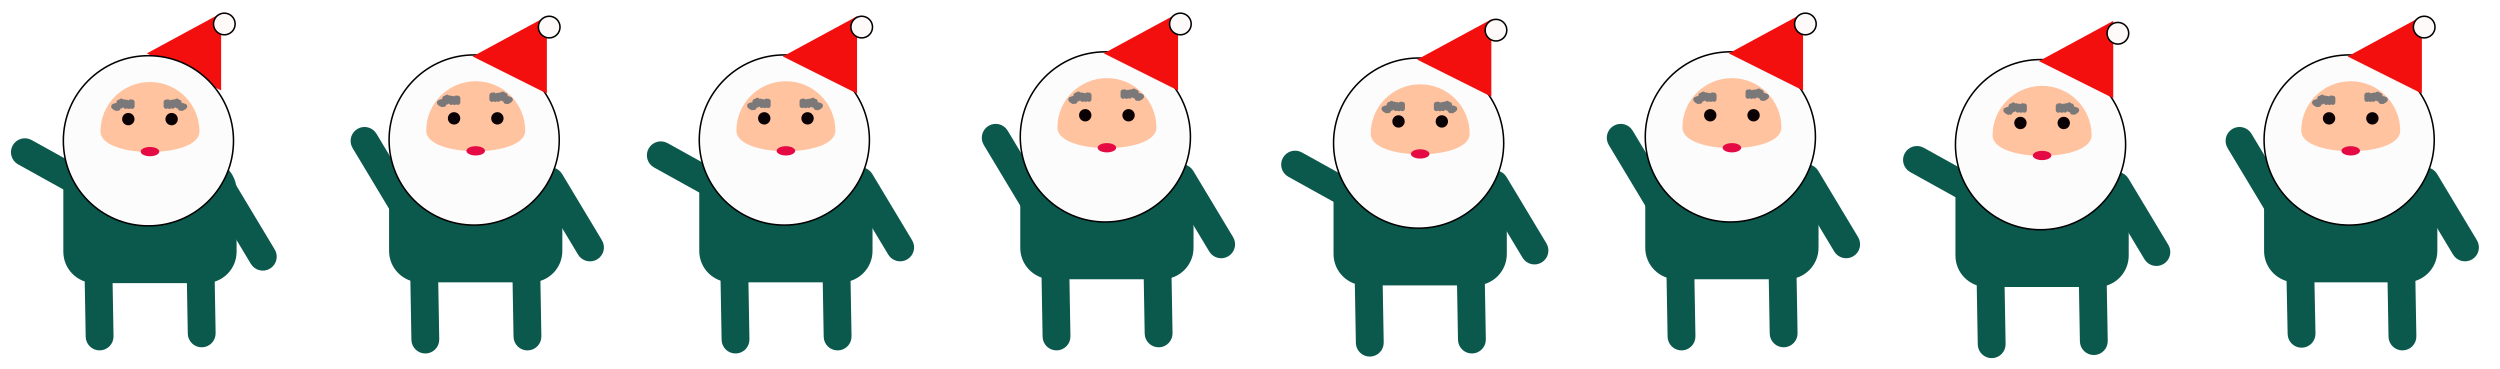
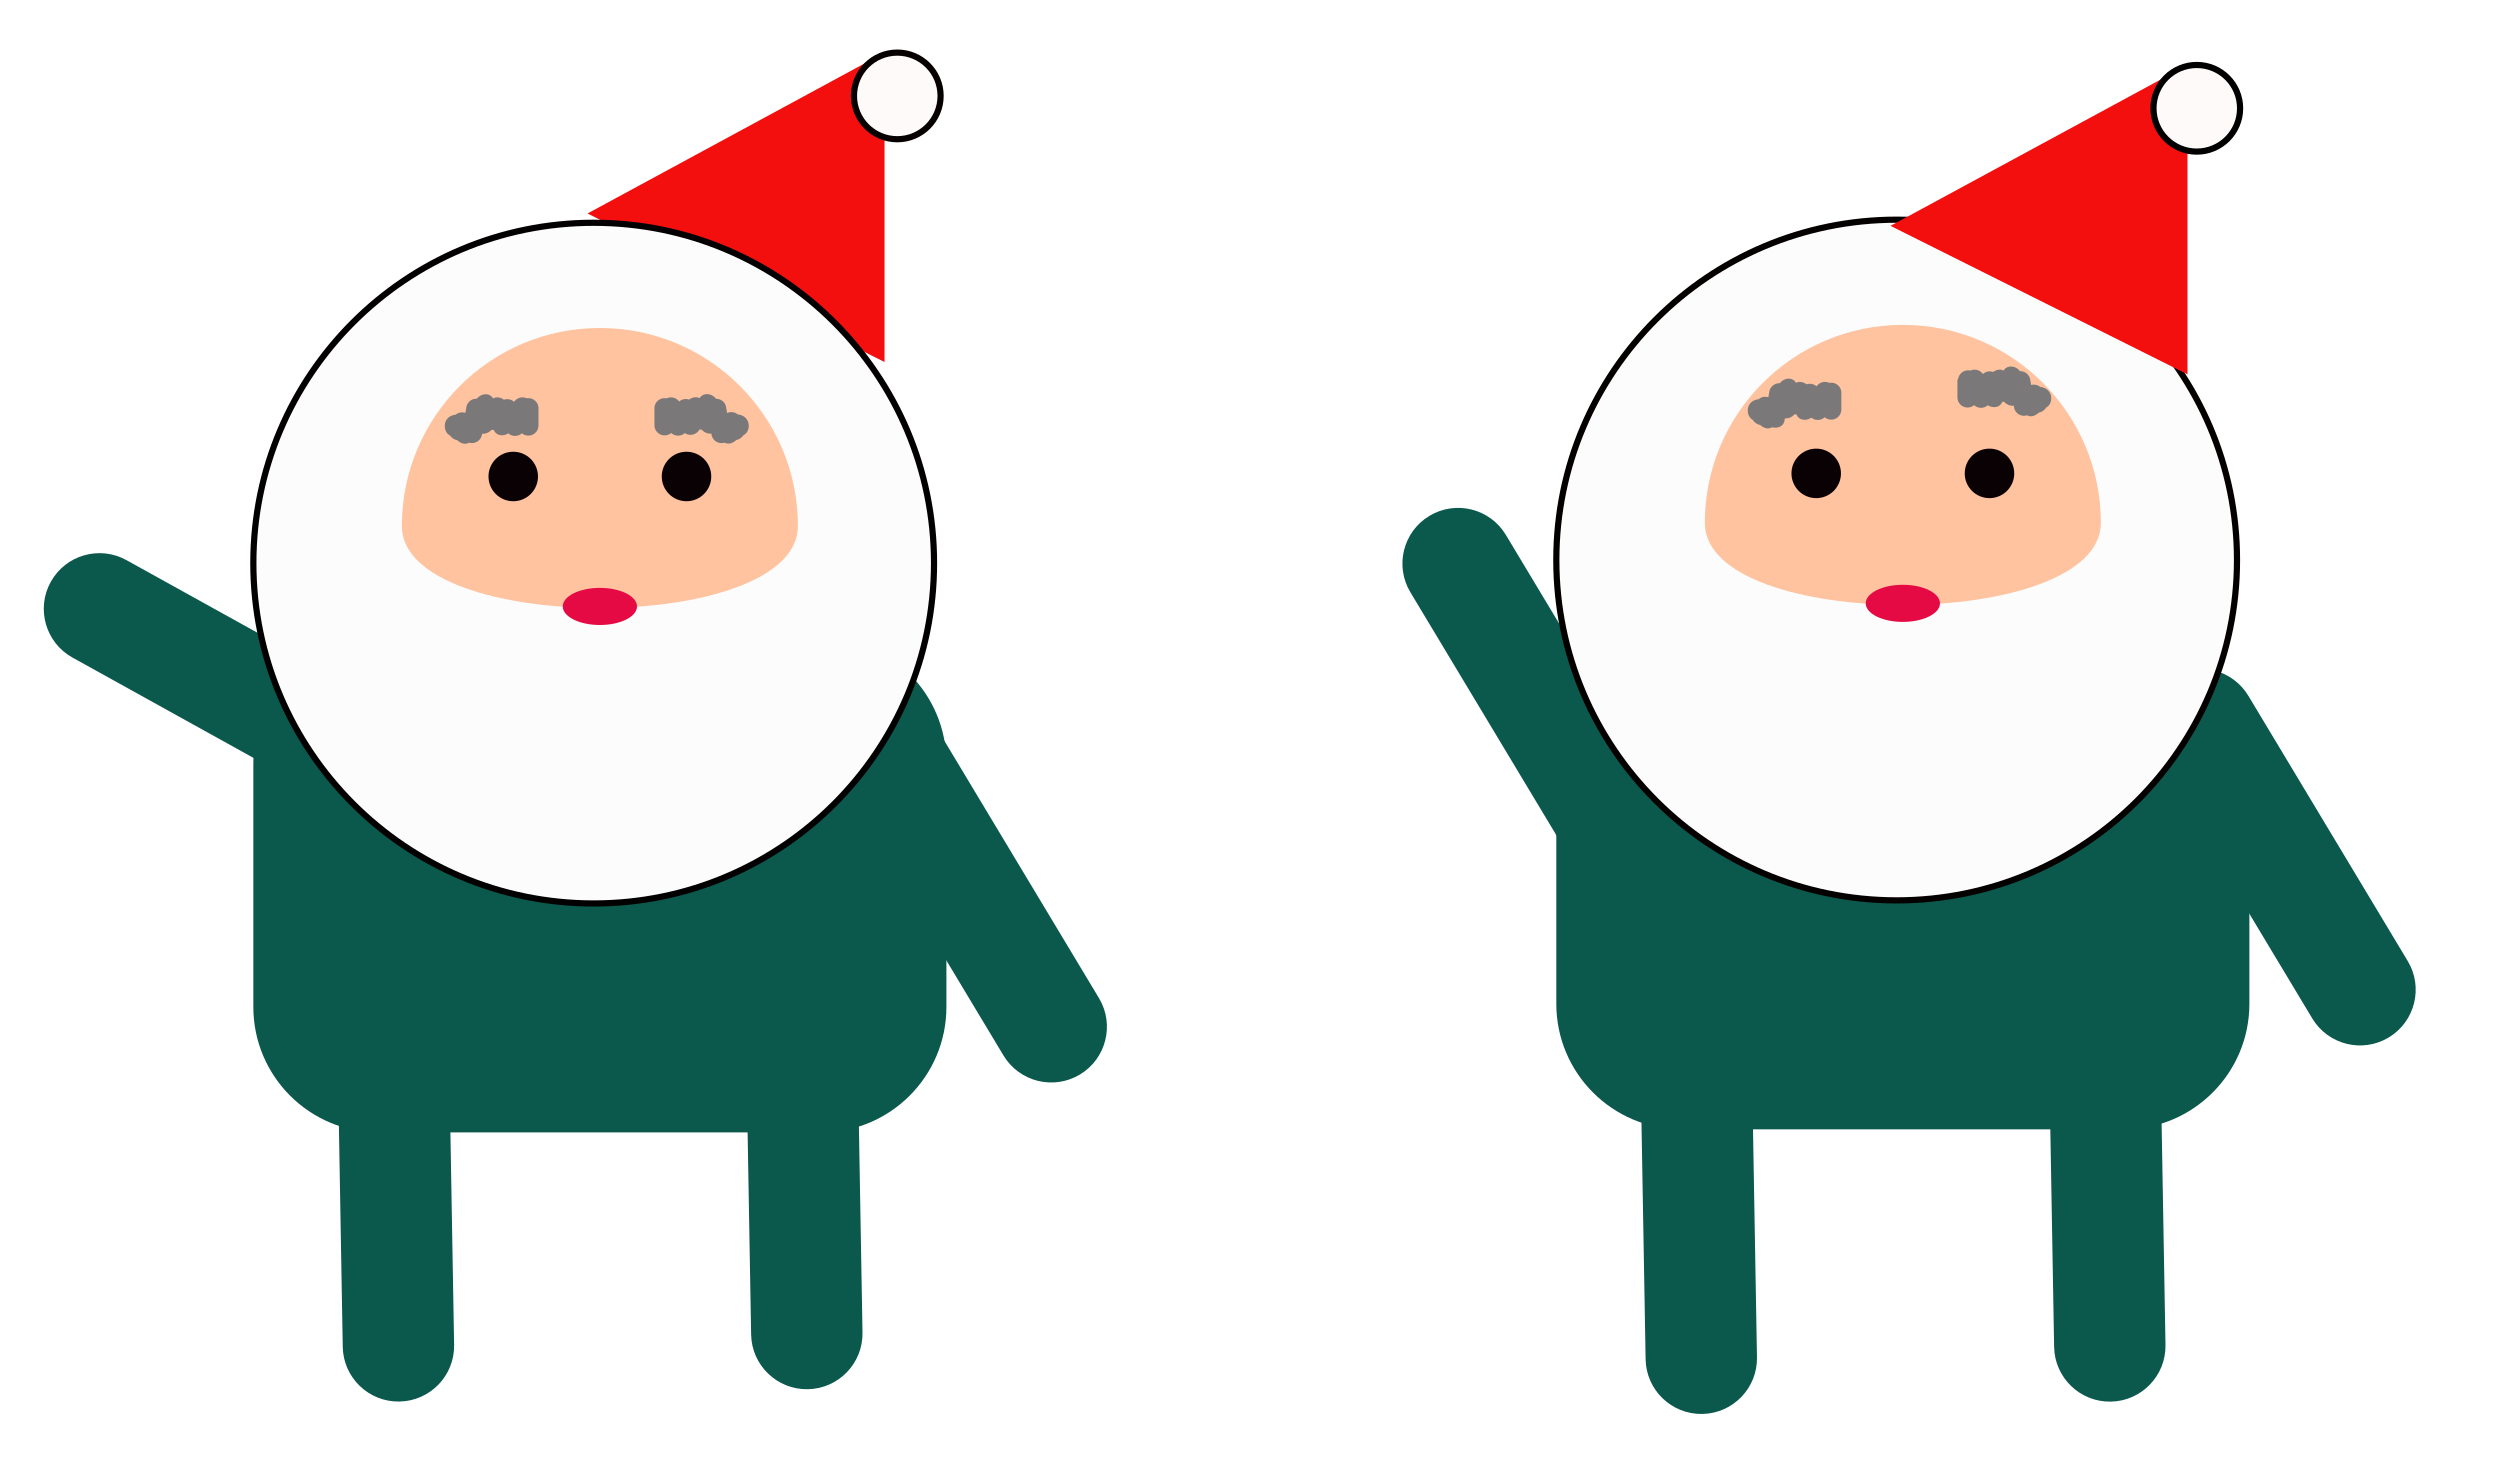
- <svg xmlns="http://www.w3.org/2000/svg" viewBox="0 0 808 119">
+ <svg xmlns="http://www.w3.org/2000/svg" width="202" height="119" viewBox="0 0 202 119">
  <defs>
    <style>
      .cls-1 {
        fill: none;
      }

      .cls-2 {
        fill: #f40f0f;
      }

      .cls-10, .cls-3 {
        fill: snow;
      }

      .cls-3 {
        stroke: #070000;
      }

-       .cls-10, .cls-11, .cls-12, .cls-3, .cls-5 {
+       .cls-10, .cls-11, .cls-3, .cls-5 {
        stroke-miterlimit: 10;
        stroke-width: 0.5px;
      }

      .cls-4 {
        fill: #0b584d;
      }

-       .cls-11, .cls-12, .cls-5 {
+       .cls-11, .cls-5 {
        fill: #fcfcfc;
      }

      .cls-5 {
        stroke: #050000;
      }

      .cls-6 {
        fill: #ffc3a0;
      }

      .cls-7 {
        fill: #e50a43;
      }

      .cls-8 {
        fill: #0a0104;
      }

      .cls-9 {
        fill: #7a7879;
      }

-       .cls-10, .cls-11 {
+       .cls-10 {
        stroke: #000;
      }

-       .cls-12 {
+       .cls-11 {
        stroke: #020000;
      }
    </style>
  </defs>
  <g id="Layer_1" data-name="Layer 1">
    <rect class="cls-1" y="-0.5" width="101" height="120" />
    <rect class="cls-1" x="101" width="101" height="120" />
    <rect class="cls-1" x="202" width="101" height="120" />
-     <rect class="cls-1" x="303" width="101" height="120" />
-     <rect class="cls-1" x="404" width="101" height="120" />
-     <rect class="cls-1" x="505" width="101" height="120" />
-     <rect class="cls-1" x="606" width="101" height="120" />
-     <rect class="cls-1" x="707" width="101" height="120" />
  </g>
  <g id="Layer_6" data-name="Layer 6">
    <polygon class="cls-2" points="47.47 17.25 71.47 29.25 71.47 4.25 47.47 17.25" />
    <circle class="cls-3" cx="72.5" cy="7.75" r="3.5" />
    <rect class="cls-4" x="119.75" y="39.25" width="9" height="34" rx="4.5" transform="translate(-11.22 72.03) rotate(-31)" />
    <rect class="cls-4" x="179.75" y="52.25" width="9" height="34" rx="4.5" transform="translate(377.85 33.72) rotate(149)" />
    <rect class="cls-4" x="132.75" y="80.25" width="9" height="34" rx="4.5" transform="translate(-1.68 2.41) rotate(-1)" />
    <rect class="cls-4" x="165.75" y="79.25" width="9" height="34" rx="4.5" transform="translate(-1.65 2.99) rotate(-1)" />
    <rect class="cls-4" x="125.75" y="51.25" width="56" height="40" rx="10.14" />
    <circle class="cls-5" cx="153.25" cy="45.25" r="27.5" />
    <path class="cls-6" d="M169.75,42.25c0,8.84-32,8.84-32,0a16,16,0,0,1,32,0Z" />
    <ellipse class="cls-7" cx="153.75" cy="48.75" rx="3" ry="1.5" />
    <circle class="cls-8" cx="146.75" cy="38.25" r="2" />
    <circle class="cls-8" cx="160.75" cy="38.25" r="2" />
    <path class="cls-9" d="M147.16,31.65v1.49l1.6-.21a11.44,11.44,0,0,0-.52-1.49.82.82,0,0,0-1.57,0l-.57,1.5h1.57a8.16,8.16,0,0,0-.74-1.55.83.83,0,0,0-1.49.2l-.34,1.28,1.49-.19a2.4,2.4,0,0,1-.25-1c-.05-.71-1.16-1.22-1.52-.41l-.44,1h1.4L145.16,31c-.38-.77-1.48-.34-1.52.41L143.57,33l1.52-.41-.62-1.23a.82.82,0,0,0-1.49.2l-.36,2,1.49-.2a2.53,2.53,0,0,0-.48-.6.82.82,0,0,0-1.36.36l-.05.1,1.36.36a1.25,1.25,0,0,1-.14-.71.81.81,0,0,0-1.51-.41l-.36.65,1.49.63c.13-.79-.34-1.79-1.3-1.4s-.54,2,.43,1.57l.15-.06-.63-.08-.22-.46c-.14.84,1,1.5,1.49.62l.35-.65-1.52-.41A3,3,0,0,0,142,34c.19.51.94.89,1.36.36a2.47,2.47,0,0,0,.47-.82l-1.36.36.23.28c.34.54,1.36.53,1.49-.2l.35-2-1.49.2.62,1.22c.38.77,1.48.35,1.52-.41l.07-1.58-1.52.41.63,1.27a.82.82,0,0,0,1.4,0l.45-1-1.52-.41a5.32,5.32,0,0,0,.47,1.84c.29.66,1.32.44,1.49-.19L147,32l-1.49.2a5.9,5.9,0,0,1,.58,1.15.82.82,0,0,0,1.57,0l.57-1.5h-1.57a11.44,11.44,0,0,1,.52,1.49.82.82,0,0,0,1.6-.22V31.65a.82.82,0,0,0-1.63,0Z" />
    <path class="cls-9" d="M158.16,30.65v1.49a.82.82,0,0,0,1.6.22,11.44,11.44,0,0,1,.52-1.49h-1.57l.57,1.5a.82.82,0,0,0,1.57,0,5.9,5.9,0,0,1,.58-1.15l-1.49-.2.34,1.29c.17.62,1.2.85,1.49.19a5.32,5.32,0,0,0,.47-1.84l-1.52.41.45,1a.82.82,0,0,0,1.41,0l.62-1.27-1.52-.41.07,1.58c0,.76,1.14,1.18,1.52.41l.62-1.22L162.4,31l.35,2a.82.82,0,0,0,1.49.2l.23-.28-1.36-.36a2.47,2.47,0,0,0,.47.82c.42.53,1.17.15,1.36-.36a3,3,0,0,0,.2-1.14l-1.52.41.35.65c.47.87,1.63.23,1.49-.62l-.22.46-.63.08.15.06c1,.4,1.39-1.17.43-1.57s-1.43.62-1.3,1.4l1.49-.63-.35-.65a.82.82,0,0,0-1.52.41,1.25,1.25,0,0,1-.14.71l1.36-.36,0-.1a.82.82,0,0,0-1.36-.36,2.53,2.53,0,0,0-.48.6l1.49.2-.36-2a.83.83,0,0,0-1.49-.2l-.62,1.23,1.52.41-.07-1.58c0-.75-1.14-1.18-1.52-.41l-.62,1.26h1.41l-.45-1c-.36-.81-1.46-.3-1.52.41a2.4,2.4,0,0,1-.25,1l1.49.19-.34-1.28a.82.82,0,0,0-1.49-.2,8.16,8.16,0,0,0-.74,1.55h1.57l-.57-1.5a.82.82,0,0,0-1.57,0,11.44,11.44,0,0,0-.52,1.49l1.6.21V30.65a.82.82,0,0,0-1.63,0Z" />
    <polygon class="cls-2" points="152.75 18.25 176.75 30.25 176.75 5.25 152.75 18.25" />
    <circle class="cls-10" cx="177.5" cy="8.75" r="3.5" />
-     <rect class="cls-4" x="220" y="39.25" width="9" height="34" rx="4.5" transform="translate(382.54 -112.83) rotate(119)" />
-     <rect class="cls-4" x="280" y="52.25" width="9" height="34" rx="4.5" transform="translate(564.03 -17.92) rotate(149)" />
-     <rect class="cls-4" x="233" y="80.25" width="9" height="34" rx="4.5" transform="translate(-1.66 4.16) rotate(-1)" />
-     <rect class="cls-4" x="266" y="79.25" width="9" height="34" rx="4.5" transform="translate(-1.64 4.74) rotate(-1)" />
-     <rect class="cls-4" x="226" y="51.25" width="56" height="40" rx="10.14" />
-     <circle class="cls-11" cx="253.5" cy="45.25" r="27.5" />
-     <path class="cls-6" d="M270,42.25c0,8.84-32,8.84-32,0a16,16,0,0,1,32,0Z" />
-     <ellipse class="cls-7" cx="254" cy="48.75" rx="3" ry="1.5" />
-     <circle class="cls-8" cx="247" cy="38.25" r="2" />
-     <circle class="cls-8" cx="261" cy="38.25" r="2" />
-     <path class="cls-9" d="M247.41,32.65v1.5l1.6-.22a13.08,13.08,0,0,0-.51-1.49.82.82,0,0,0-1.57,0l-.58,1.5h1.58a7.84,7.84,0,0,0-.75-1.54.82.82,0,0,0-1.49.19l-.34,1.28,1.49-.19a2.55,2.55,0,0,1-.25-1c-.05-.71-1.16-1.22-1.51-.41l-.45,1H246L245.41,32c-.38-.77-1.48-.34-1.52.41L243.82,34l1.52-.41-.62-1.22a.81.81,0,0,0-1.48.19l-.36,2,1.49-.2a2.86,2.86,0,0,0-.49-.6.82.82,0,0,0-1.36.36l-.05.1,1.36.36a1.24,1.24,0,0,1-.13-.71.82.82,0,0,0-1.52-.41l-.35.65,1.48.63c.13-.78-.34-1.79-1.3-1.4s-.54,2,.44,1.58l.14-.06-.63-.09-.22-.46c-.13.84,1,1.5,1.49.62l.36-.65-1.52-.41a3,3,0,0,0,.19,1.15c.19.51.94.88,1.36.35a2.47,2.47,0,0,0,.47-.82l-1.36.36.23.28c.34.54,1.36.53,1.49-.2l.36-2-1.49.2.61,1.22c.39.77,1.49.35,1.52-.41l.07-1.58-1.52.41.63,1.27a.82.82,0,0,0,1.41,0l.44-1L245,32.66a5.32,5.32,0,0,0,.47,1.84.82.82,0,0,0,1.49-.19l.34-1.29-1.49.2a5.39,5.39,0,0,1,.58,1.15.83.83,0,0,0,1.58,0l.57-1.5h-1.57a13.08,13.08,0,0,1,.51,1.49.82.82,0,0,0,1.6-.21v-1.5a.82.82,0,0,0-1.63,0Z" />
-     <path class="cls-9" d="M258.42,32.65v1.5a.82.82,0,0,0,1.6.21,15.44,15.44,0,0,1,.52-1.49H259l.57,1.5a.82.82,0,0,0,1.57,0,5.9,5.9,0,0,1,.58-1.15l-1.49-.2.34,1.29c.17.62,1.2.85,1.49.19a5.32,5.32,0,0,0,.47-1.84l-1.52.41.45,1a.82.82,0,0,0,1.41,0l.62-1.27-1.52-.41L262,34c0,.76,1.13,1.18,1.51.41l.62-1.22-1.49-.2.36,2a.82.82,0,0,0,1.49.2l.23-.28-1.36-.36a2.31,2.31,0,0,0,.47.82c.42.53,1.17.16,1.36-.35a3.23,3.23,0,0,0,.19-1.15l-1.52.41.35.65c.47.87,1.63.23,1.49-.62l-.22.46-.63.09.15.06c1,.39,1.39-1.18.44-1.58s-1.43.62-1.31,1.4l1.49-.63-.35-.65a.82.82,0,0,0-1.52.41,1.24,1.24,0,0,1-.13.71L265,34.2l-.05-.1a.82.82,0,0,0-1.36-.36,2.58,2.58,0,0,0-.49.6l1.49.2-.36-2a.82.82,0,0,0-1.49-.19l-.61,1.22,1.52.41-.08-1.58c0-.75-1.14-1.18-1.51-.41l-.63,1.27h1.41l-.45-1c-.35-.81-1.46-.3-1.52.41a2.54,2.54,0,0,1-.24,1l1.48.19-.33-1.28a.82.82,0,0,0-1.49-.19,7.84,7.84,0,0,0-.75,1.54h1.57l-.57-1.5a.82.82,0,0,0-1.57,0,11.44,11.44,0,0,0-.52,1.49l1.6.22v-1.5a.82.82,0,0,0-1.63,0Z" />
-     <polygon class="cls-2" points="253 18.25 277 30.25 277 5.25 253 18.25" />
-     <circle class="cls-10" cx="278.5" cy="8.75" r="3.5" />
-     <rect class="cls-4" x="425" y="42.25" width="9" height="34" rx="4.5" transform="translate(689.55 -287.67) rotate(119)" />
-     <rect class="cls-4" x="485" y="53.25" width="9" height="34" rx="4.5" transform="translate(945.27 -121.64) rotate(149)" />
-     <rect class="cls-4" x="438" y="81.25" width="9" height="34" rx="4.5" transform="translate(-1.65 7.74) rotate(-1)" />
-     <rect class="cls-4" x="471" y="80.25" width="9" height="34" rx="4.5" transform="translate(-1.62 8.31) rotate(-1)" />
-     <rect class="cls-4" x="431" y="52.25" width="56" height="40" rx="10.14" />
-     <circle class="cls-11" cx="458.5" cy="46.25" r="27.5" />
-     <path class="cls-6" d="M475,43.25c0,8.84-32,8.84-32,0a16,16,0,0,1,32,0Z" />
-     <ellipse class="cls-7" cx="459" cy="49.75" rx="3" ry="1.5" />
-     <circle class="cls-8" cx="452" cy="39.25" r="2" />
-     <circle class="cls-8" cx="466" cy="39.25" r="2" />
-     <path class="cls-9" d="M452.41,33.65v1.5l1.6-.22a13.08,13.08,0,0,0-.51-1.49.82.82,0,0,0-1.57,0l-.58,1.5h1.58a8.44,8.44,0,0,0-.75-1.54.82.82,0,0,0-1.49.19l-.34,1.28,1.49-.19a2.55,2.55,0,0,1-.25-1c0-.71-1.16-1.22-1.52-.41l-.44,1H451L450.41,33c-.38-.77-1.48-.34-1.52.41L448.82,35l1.52-.41-.62-1.22a.82.82,0,0,0-1.49.19l-.35,2,1.49-.2a2.86,2.86,0,0,0-.49-.6.82.82,0,0,0-1.36.36l0,.1,1.36.36a1.16,1.16,0,0,1-.13-.71.82.82,0,0,0-1.52-.41l-.36.65,1.49.63c.13-.78-.34-1.79-1.3-1.4s-.54,2,.43,1.58l.15-.06-.63-.09-.22-.46c-.13.84,1,1.5,1.49.62l.35-.65-1.51-.41a3,3,0,0,0,.19,1.15c.19.51.94.88,1.36.35a2.47,2.47,0,0,0,.47-.82l-1.36.36.23.28c.34.54,1.36.53,1.49-.2l.36-2-1.49.2.61,1.22c.38.77,1.49.35,1.52-.41l.07-1.58-1.52.41.63,1.27a.82.82,0,0,0,1.41,0l.44-1L450,33.66a5.32,5.32,0,0,0,.47,1.84.82.82,0,0,0,1.49-.19l.34-1.29-1.49.2a5.39,5.39,0,0,1,.58,1.15.83.83,0,0,0,1.58,0l.57-1.5h-1.57a13.08,13.08,0,0,1,.51,1.49.82.82,0,0,0,1.6-.21v-1.5a.82.82,0,0,0-1.63,0Z" />
-     <path class="cls-9" d="M463.42,33.65v1.5a.82.82,0,0,0,1.6.21,11.44,11.44,0,0,1,.52-1.49H464l.57,1.5a.82.82,0,0,0,1.57,0,5.9,5.9,0,0,1,.58-1.15l-1.49-.2.34,1.29c.17.62,1.2.85,1.49.19a5.32,5.32,0,0,0,.47-1.84l-1.52.41.45,1a.82.82,0,0,0,1.41,0l.62-1.27-1.52-.41L467,35c0,.76,1.13,1.18,1.51.41l.62-1.22-1.49-.2.36,2a.82.82,0,0,0,1.49.2l.23-.28-1.36-.36a2.45,2.45,0,0,0,.46.82c.42.53,1.18.16,1.37-.35a3.23,3.23,0,0,0,.19-1.15l-1.52.41.35.65c.47.87,1.63.23,1.49-.62l-.22.46-.63.09.15.06c1,.39,1.39-1.18.43-1.58s-1.42.62-1.3,1.4l1.49-.63-.35-.65a.82.82,0,0,0-1.52.41,1.24,1.24,0,0,1-.13.71L470,35.2l-.05-.1a.83.83,0,0,0-1.37-.36,2.81,2.81,0,0,0-.48.6l1.49.2-.36-2a.82.82,0,0,0-1.49-.19l-.61,1.22,1.51.41-.07-1.58c0-.75-1.14-1.18-1.52-.41l-.62,1.27h1.41l-.45-1c-.35-.81-1.46-.3-1.52.41a2.4,2.4,0,0,1-.25,1l1.49.19-.33-1.28a.82.82,0,0,0-1.49-.19,7.32,7.32,0,0,0-.75,1.54h1.57l-.57-1.5a.82.82,0,0,0-1.57,0,11.44,11.44,0,0,0-.52,1.49l1.6.22v-1.5a.82.82,0,0,0-1.63,0Z" />
-     <polygon class="cls-2" points="458 19.25 482 31.25 482 6.25 458 19.25" />
-     <circle class="cls-10" cx="483.5" cy="9.75" r="3.5" />
-     <rect class="cls-4" x="626" y="40.75" width="9" height="34" rx="4.5" transform="translate(986.68 -465.7) rotate(119)" />
-     <rect class="cls-4" x="686" y="53.75" width="9" height="34" rx="4.5" transform="translate(1318.82 -224.24) rotate(149)" />
-     <rect class="cls-4" x="639" y="81.75" width="9" height="34" rx="4.5" transform="translate(-1.63 11.25) rotate(-1)" />
-     <rect class="cls-4" x="672" y="80.75" width="9" height="34" rx="4.5" transform="translate(-1.6 11.82) rotate(-1)" />
-     <rect class="cls-4" x="632" y="52.75" width="56" height="40" rx="10.14" />
-     <circle class="cls-11" cx="659.5" cy="46.75" r="27.5" />
-     <path class="cls-6" d="M676,43.75c0,8.84-32,8.84-32,0a16,16,0,0,1,32,0Z" />
-     <ellipse class="cls-7" cx="660" cy="50.25" rx="3" ry="1.5" />
-     <circle class="cls-8" cx="653" cy="39.75" r="2" />
-     <circle class="cls-8" cx="667" cy="39.75" r="2" />
-     <path class="cls-9" d="M653.41,34.15v1.5l1.6-.22a13.08,13.08,0,0,0-.51-1.49.82.82,0,0,0-1.57,0l-.58,1.5h1.58a7.84,7.84,0,0,0-.75-1.54.82.82,0,0,0-1.49.19l-.34,1.28,1.49-.19a2.55,2.55,0,0,1-.25-1c-.05-.71-1.16-1.22-1.51-.41l-.45,1H652l-.63-1.27c-.38-.77-1.48-.34-1.52.41l-.07,1.58,1.52-.41-.62-1.22a.81.81,0,0,0-1.48.19l-.36,2,1.49-.2a2.86,2.86,0,0,0-.49-.6.82.82,0,0,0-1.36.36l0,.1,1.36.36a1.24,1.24,0,0,1-.13-.71.82.82,0,0,0-1.52-.41l-.35.65,1.48.63c.13-.78-.34-1.79-1.3-1.4s-.54,2,.44,1.58l.14-.06-.63-.09-.22-.46c-.13.84,1,1.5,1.49.62l.36-.65-1.52-.41a3,3,0,0,0,.19,1.15c.19.51.94.88,1.36.35a2.47,2.47,0,0,0,.47-.82l-1.36.36.23.28c.34.54,1.36.53,1.49-.2l.36-2-1.49.2.61,1.22c.39.77,1.49.35,1.52-.41l.07-1.58-1.52.41.63,1.27a.82.82,0,0,0,1.41,0l.44-1L651,34.16a5.32,5.32,0,0,0,.47,1.84.82.82,0,0,0,1.49-.19l.34-1.29-1.49.2a5.39,5.39,0,0,1,.58,1.15.83.83,0,0,0,1.58,0l.57-1.5h-1.57a13.08,13.08,0,0,1,.51,1.49.82.82,0,0,0,1.6-.21v-1.5a.82.82,0,0,0-1.63,0Z" />
-     <path class="cls-9" d="M664.42,34.15v1.5a.82.82,0,0,0,1.6.21,15.44,15.44,0,0,1,.52-1.49H665l.57,1.5a.82.82,0,0,0,1.57,0,5.9,5.9,0,0,1,.58-1.15l-1.49-.2.34,1.29c.17.62,1.2.85,1.49.19a5.32,5.32,0,0,0,.47-1.84l-1.52.41.45,1a.82.82,0,0,0,1.41,0l.62-1.27-1.52-.41.08,1.58c0,.76,1.13,1.18,1.51.41l.62-1.22-1.49-.2.36,2a.82.82,0,0,0,1.49.2l.23-.28L669.37,36a2.31,2.31,0,0,0,.47.82c.42.53,1.17.16,1.36-.35a3.23,3.23,0,0,0,.19-1.15l-1.52.41.35.65c.47.87,1.63.23,1.49-.62l-.22.46-.63.09.15.06c1,.39,1.39-1.18.44-1.58s-1.43.62-1.31,1.4l1.49-.63-.35-.65a.82.82,0,0,0-1.52.41,1.24,1.24,0,0,1-.13.71L671,35.7l0-.1a.82.82,0,0,0-1.36-.36,2.58,2.58,0,0,0-.49.6l1.49.2-.36-2a.82.82,0,0,0-1.49-.19l-.61,1.22,1.52.41-.08-1.58c0-.75-1.14-1.18-1.51-.41l-.63,1.27h1.41l-.45-1c-.35-.81-1.46-.3-1.52.41a2.54,2.54,0,0,1-.24,1l1.48.19-.33-1.28a.82.82,0,0,0-1.49-.19,7.84,7.84,0,0,0-.75,1.54h1.57l-.57-1.5a.82.82,0,0,0-1.57,0,11.44,11.44,0,0,0-.52,1.49l1.6.22v-1.5a.82.82,0,0,0-1.63,0Z" />
-     <polygon class="cls-2" points="659 19.75 683 31.75 683 6.75 659 19.75" />
-     <circle class="cls-10" cx="684.5" cy="10.75" r="3.5" />
-     <rect class="cls-4" x="323.75" y="38.25" width="9" height="34" rx="4.5" transform="translate(18.43 176.95) rotate(-31)" />
-     <rect class="cls-4" x="383.75" y="51.25" width="9" height="34" rx="4.5" transform="translate(756.19 -73.21) rotate(149)" />
-     <rect class="cls-4" x="336.75" y="79.25" width="9" height="34" rx="4.5" transform="translate(-1.63 5.97) rotate(-1)" />
-     <rect class="cls-4" x="369.75" y="78.25" width="9" height="34" rx="4.5" transform="translate(-1.61 6.55) rotate(-1)" />
-     <rect class="cls-4" x="329.75" y="50.25" width="56" height="40" rx="10.14" />
-     <circle class="cls-11" cx="357.25" cy="44.25" r="27.5" />
-     <path class="cls-6" d="M373.75,41.25c0,8.84-32,8.84-32,0a16,16,0,0,1,32,0Z" />
-     <ellipse class="cls-7" cx="357.75" cy="47.75" rx="3" ry="1.5" />
-     <circle class="cls-8" cx="350.75" cy="37.25" r="2" />
-     <circle class="cls-8" cx="364.75" cy="37.25" r="2" />
-     <path class="cls-9" d="M351.16,30.65v1.49l1.6-.21a11.44,11.44,0,0,0-.52-1.49.82.82,0,0,0-1.57,0l-.57,1.5h1.57a8.16,8.16,0,0,0-.74-1.55.83.83,0,0,0-1.49.2l-.34,1.28,1.49-.19a2.4,2.4,0,0,1-.25-1c0-.71-1.16-1.22-1.52-.41l-.44,1h1.4L349.16,30c-.38-.77-1.48-.34-1.52.41L347.57,32l1.52-.41-.62-1.23a.82.82,0,0,0-1.49.2l-.36,2,1.49-.2a2.53,2.53,0,0,0-.48-.6.82.82,0,0,0-1.36.36l0,.1,1.36.36a1.25,1.25,0,0,1-.14-.71.81.81,0,0,0-1.51-.41l-.36.65,1.49.63c.13-.79-.34-1.79-1.3-1.4s-.54,2,.43,1.57l.15-.06-.63-.08-.22-.46c-.14.84,1,1.5,1.49.62l.35-.65-1.52-.41A3,3,0,0,0,346,33c.19.51.94.89,1.36.36a2.47,2.47,0,0,0,.47-.82l-1.36.36.23.28c.34.54,1.36.53,1.49-.2l.35-2-1.49.2.62,1.22c.38.77,1.48.35,1.52-.41l.07-1.58-1.52.41.63,1.27a.82.82,0,0,0,1.4,0l.45-1-1.52-.41a5.32,5.32,0,0,0,.47,1.84c.29.66,1.32.44,1.49-.19L351,31l-1.49.2a5.9,5.9,0,0,1,.58,1.15.82.82,0,0,0,1.57,0l.57-1.5h-1.57a11.44,11.44,0,0,1,.52,1.49.82.82,0,0,0,1.6-.22V30.65a.82.82,0,0,0-1.63,0Z" />
-     <path class="cls-9" d="M362.16,29.65v1.49a.82.82,0,0,0,1.6.22,11.44,11.44,0,0,1,.52-1.49h-1.57l.57,1.5a.82.82,0,0,0,1.57,0,5.9,5.9,0,0,1,.58-1.15l-1.49-.2.34,1.29c.17.62,1.2.85,1.49.19a5.32,5.32,0,0,0,.47-1.84l-1.52.41.45,1a.82.82,0,0,0,1.41,0l.62-1.27-1.52-.41.07,1.58c0,.76,1.14,1.18,1.52.41l.62-1.22L366.4,30l.35,2a.82.82,0,0,0,1.49.2l.23-.28-1.36-.36a2.47,2.47,0,0,0,.47.82c.42.53,1.17.15,1.36-.36a3,3,0,0,0,.2-1.14l-1.52.41.35.65c.47.87,1.63.23,1.49-.62l-.22.46-.63.08.15.06c1,.4,1.39-1.17.43-1.57s-1.43.62-1.3,1.4l1.49-.63-.35-.65a.82.82,0,0,0-1.52.41,1.25,1.25,0,0,1-.14.71l1.36-.36-.05-.1a.82.82,0,0,0-1.36-.36,2.53,2.53,0,0,0-.48.6l1.49.2-.36-2a.83.83,0,0,0-1.49-.2l-.62,1.23,1.52.41-.07-1.58c0-.75-1.14-1.18-1.52-.41l-.62,1.26h1.41l-.45-1c-.36-.81-1.46-.3-1.52.41a2.4,2.4,0,0,1-.25,1l1.49.19-.34-1.28a.82.82,0,0,0-1.49-.2,8.16,8.16,0,0,0-.74,1.55h1.57l-.57-1.5a.82.82,0,0,0-1.57,0,11.44,11.44,0,0,0-.52,1.49l1.6.21V29.65a.82.82,0,0,0-1.63,0Z" />
-     <polygon class="cls-2" points="356.75 17.25 380.75 29.25 380.75 4.25 356.75 17.25" />
-     <circle class="cls-10" cx="381.5" cy="7.75" r="3.5" />
-     <rect class="cls-4" x="525.75" y="38.25" width="9" height="34" rx="4.5" transform="translate(47.28 280.99) rotate(-31)" />
-     <rect class="cls-4" x="585.75" y="51.25" width="9" height="34" rx="4.5" transform="translate(1131.34 -177.25) rotate(149)" />
-     <rect class="cls-4" x="538.75" y="79.25" width="9" height="34" rx="4.5" transform="translate(-1.6 9.5) rotate(-1)" />
-     <rect class="cls-4" x="571.75" y="78.25" width="9" height="34" rx="4.5" transform="translate(-1.57 10.07) rotate(-1)" />
-     <rect class="cls-4" x="531.75" y="50.25" width="56" height="40" rx="10.14" />
-     <circle class="cls-11" cx="559.25" cy="44.25" r="27.5" />
-     <path class="cls-6" d="M575.75,41.25c0,8.84-32,8.84-32,0a16,16,0,0,1,32,0Z" />
-     <ellipse class="cls-7" cx="559.75" cy="47.75" rx="3" ry="1.5" />
-     <circle class="cls-8" cx="552.75" cy="37.25" r="2" />
-     <circle class="cls-8" cx="566.75" cy="37.25" r="2" />
-     <path class="cls-9" d="M553.16,30.65v1.49l1.6-.21a11.44,11.44,0,0,0-.52-1.49.82.82,0,0,0-1.57,0l-.57,1.5h1.57a8.16,8.16,0,0,0-.74-1.55.83.83,0,0,0-1.49.2l-.34,1.28,1.49-.19a2.4,2.4,0,0,1-.25-1c-.05-.71-1.16-1.22-1.52-.41l-.44,1h1.4L551.16,30c-.38-.77-1.48-.34-1.52.41L549.57,32l1.52-.41-.62-1.23a.82.82,0,0,0-1.49.2l-.36,2,1.49-.2a2.53,2.53,0,0,0-.48-.6.82.82,0,0,0-1.36.36l0,.1,1.36.36a1.25,1.25,0,0,1-.14-.71.81.81,0,0,0-1.51-.41l-.36.65,1.49.63c.13-.79-.34-1.79-1.3-1.4s-.54,2,.43,1.57l.15-.06-.63-.08-.22-.46c-.14.84,1,1.5,1.49.62l.35-.65-1.52-.41A3,3,0,0,0,548,33c.19.51.94.89,1.36.36a2.47,2.47,0,0,0,.47-.82l-1.36.36.23.28c.34.54,1.36.53,1.49-.2l.35-2-1.49.2.62,1.22c.38.77,1.48.35,1.52-.41l.07-1.58-1.52.41.63,1.27a.82.82,0,0,0,1.4,0l.45-1-1.52-.41a5.32,5.32,0,0,0,.47,1.84c.29.66,1.32.44,1.49-.19L553,31l-1.49.2a5.9,5.9,0,0,1,.58,1.15.82.82,0,0,0,1.57,0l.57-1.5h-1.57a11.44,11.44,0,0,1,.52,1.49.82.82,0,0,0,1.6-.22V30.65a.82.82,0,0,0-1.63,0Z" />
-     <path class="cls-9" d="M564.16,29.65v1.49a.82.82,0,0,0,1.6.22,11.44,11.44,0,0,1,.52-1.49h-1.57l.57,1.5a.82.82,0,0,0,1.57,0,5.9,5.9,0,0,1,.58-1.15l-1.49-.2.34,1.29c.17.62,1.2.85,1.49.19a5.32,5.32,0,0,0,.47-1.84l-1.52.41.45,1a.82.82,0,0,0,1.41,0l.62-1.27-1.52-.41.07,1.58c0,.76,1.14,1.18,1.52.41l.62-1.22L568.4,30l.35,2a.82.82,0,0,0,1.49.2l.23-.28-1.36-.36a2.47,2.47,0,0,0,.47.82c.42.53,1.17.15,1.36-.36a3,3,0,0,0,.2-1.14l-1.52.41.35.65c.47.87,1.63.23,1.49-.62l-.22.46-.63.08.15.06c1,.4,1.39-1.17.43-1.57s-1.43.62-1.3,1.4l1.49-.63-.35-.65a.82.82,0,0,0-1.52.41,1.25,1.25,0,0,1-.14.71l1.36-.36-.05-.1a.82.82,0,0,0-1.36-.36,2.53,2.53,0,0,0-.48.6l1.49.2-.36-2a.83.83,0,0,0-1.49-.2l-.62,1.23,1.52.41-.07-1.58c0-.75-1.14-1.18-1.52-.41l-.62,1.26h1.41l-.45-1c-.36-.81-1.46-.3-1.52.41a2.4,2.4,0,0,1-.25,1l1.49.19-.34-1.28a.82.82,0,0,0-1.49-.2,8.16,8.16,0,0,0-.74,1.55h1.57l-.57-1.5a.82.82,0,0,0-1.57,0,11.44,11.44,0,0,0-.52,1.49l1.6.21V29.65a.82.82,0,0,0-1.63,0Z" />
-     <polygon class="cls-2" points="558.75 17.25 582.75 29.25 582.75 4.25 558.75 17.25" />
-     <circle class="cls-10" cx="583.5" cy="7.75" r="3.5" />
-     <rect class="cls-4" x="725.75" y="39.25" width="9" height="34" rx="4.5" transform="translate(75.33 384.14) rotate(-31)" />
-     <rect class="cls-4" x="785.75" y="52.25" width="9" height="34" rx="4.5" transform="translate(1503.29 -278.4) rotate(149)" />
-     <rect class="cls-4" x="738.75" y="80.25" width="9" height="34" rx="4.5" transform="matrix(1, -0.02, 0.02, 1, -1.58, 12.99)" />
-     <rect class="cls-4" x="771.75" y="79.25" width="9" height="34" rx="4.5" transform="translate(-1.56 13.56) rotate(-1)" />
-     <rect class="cls-4" x="731.75" y="51.25" width="56" height="40" rx="10.14" />
-     <circle class="cls-11" cx="759.25" cy="45.25" r="27.5" />
-     <path class="cls-6" d="M775.75,42.25c0,8.84-32,8.84-32,0a16,16,0,0,1,32,0Z" />
-     <ellipse class="cls-7" cx="759.75" cy="48.75" rx="3" ry="1.5" />
-     <circle class="cls-8" cx="752.75" cy="38.25" r="2" />
-     <circle class="cls-8" cx="766.75" cy="38.25" r="2" />
-     <path class="cls-9" d="M753.16,31.65v1.49l1.6-.21a11.44,11.44,0,0,0-.52-1.49.82.82,0,0,0-1.57,0l-.57,1.5h1.57a8.16,8.16,0,0,0-.74-1.55.83.83,0,0,0-1.49.2l-.34,1.28,1.49-.19a2.4,2.4,0,0,1-.25-1c-.05-.71-1.16-1.22-1.52-.41l-.44,1h1.4L751.16,31c-.38-.77-1.48-.34-1.52.41L749.57,33l1.52-.41-.62-1.23a.82.82,0,0,0-1.49.2l-.36,2,1.49-.2a2.53,2.53,0,0,0-.48-.6.82.82,0,0,0-1.36.36l0,.1,1.36.36a1.25,1.25,0,0,1-.14-.71.81.81,0,0,0-1.51-.41l-.36.65,1.49.63c.13-.79-.34-1.79-1.3-1.4s-.54,2,.43,1.57l.15-.06-.63-.08-.22-.46c-.14.84,1,1.5,1.49.62l.35-.65-1.52-.41A3,3,0,0,0,748,34c.19.51.94.89,1.36.36a2.47,2.47,0,0,0,.47-.82l-1.36.36.23.28c.34.54,1.36.53,1.49-.2l.35-2-1.49.2.62,1.22c.38.77,1.48.35,1.52-.41l.07-1.58-1.52.41.63,1.27a.82.82,0,0,0,1.4,0l.45-1-1.52-.41a5.32,5.32,0,0,0,.47,1.84c.29.66,1.32.44,1.49-.19L753,32l-1.49.2a5.9,5.9,0,0,1,.58,1.15.82.82,0,0,0,1.57,0l.57-1.5h-1.57a11.44,11.44,0,0,1,.52,1.49.82.82,0,0,0,1.6-.22V31.65a.82.82,0,0,0-1.63,0Z" />
-     <path class="cls-9" d="M764.16,30.65v1.49a.82.82,0,0,0,1.6.22,11.44,11.44,0,0,1,.52-1.49h-1.57l.57,1.5a.82.82,0,0,0,1.57,0,5.9,5.9,0,0,1,.58-1.15l-1.49-.2.34,1.29c.17.62,1.2.85,1.49.19a5.32,5.32,0,0,0,.47-1.84l-1.52.41.45,1a.82.82,0,0,0,1.41,0l.62-1.27-1.52-.41.07,1.58c0,.76,1.14,1.18,1.52.41l.62-1.22L768.4,31l.35,2a.82.82,0,0,0,1.49.2l.23-.28-1.36-.36a2.47,2.47,0,0,0,.47.82c.42.53,1.17.15,1.36-.36a3,3,0,0,0,.2-1.14l-1.52.41.35.65c.47.87,1.63.23,1.49-.62l-.22.46-.63.08.15.06c1,.4,1.39-1.17.43-1.57s-1.43.62-1.3,1.4l1.49-.63-.35-.65a.82.82,0,0,0-1.52.41,1.25,1.25,0,0,1-.14.71l1.36-.36-.05-.1a.82.82,0,0,0-1.36-.36,2.53,2.53,0,0,0-.48.6l1.49.2-.36-2a.83.83,0,0,0-1.49-.2l-.62,1.23,1.52.41-.07-1.58c0-.75-1.14-1.18-1.52-.41l-.62,1.26h1.41l-.45-1c-.36-.81-1.46-.3-1.52.41a2.4,2.4,0,0,1-.25,1l1.49.19-.34-1.28a.82.82,0,0,0-1.49-.2,8.16,8.16,0,0,0-.74,1.55h1.57l-.57-1.5a.82.82,0,0,0-1.57,0,11.44,11.44,0,0,0-.52,1.49l1.6.21V30.65a.82.82,0,0,0-1.63,0Z" />
-     <polygon class="cls-2" points="758.75 18.25 782.75 30.25 782.75 5.25 758.75 18.25" />
-     <circle class="cls-10" cx="783.5" cy="8.75" r="3.5" />
  </g>
  <g id="Layer_3" data-name="Layer 3">
    <rect class="cls-4" x="14.47" y="38.25" width="9" height="34" rx="4.5" transform="translate(76.49 65.45) rotate(119)" />
    <rect class="cls-4" x="74" y="55.25" width="9" height="34" rx="4.5" transform="translate(183 93.75) rotate(149)" />
    <rect class="cls-4" x="27.47" y="79.25" width="9" height="34" rx="4.5" transform="translate(-1.67 0.57) rotate(-1)" />
    <rect class="cls-4" x="60.47" y="78.25" width="9" height="34" rx="4.5" transform="translate(-1.65 1.15) rotate(-1)" />
  </g>
  <g id="Layer_2" data-name="Layer 2">
    <rect class="cls-4" x="20.47" y="51.5" width="56" height="40" rx="10.14" />
-     <circle class="cls-12" cx="47.97" cy="45.5" r="27.5" />
+     <circle class="cls-11" cx="47.97" cy="45.5" r="27.5" />
  </g>
  <g id="Layer_4" data-name="Layer 4">
    <path class="cls-6" d="M64.47,42.5c0,8.84-32,8.84-32,0a16,16,0,0,1,32,0Z" />
  </g>
  <g id="Layer_5" data-name="Layer 5">
    <ellipse class="cls-7" cx="48.47" cy="49" rx="3" ry="1.5" />
    <circle class="cls-8" cx="41.47" cy="38.5" r="2" />
    <circle class="cls-8" cx="55.47" cy="38.5" r="2" />
    <path class="cls-9" d="M41.88,32.9v1.49l1.6-.21A11.44,11.44,0,0,0,43,32.69a.82.82,0,0,0-1.57,0l-.57,1.5h1.57a7.8,7.8,0,0,0-.74-1.54.82.82,0,0,0-1.49.19l-.34,1.28,1.49-.19a2.4,2.4,0,0,1-.25-1c-.06-.71-1.16-1.22-1.52-.41l-.45,1H40.5l-.62-1.26c-.38-.77-1.49-.34-1.52.41l-.07,1.58,1.52-.41-.62-1.23a.82.82,0,0,0-1.49.2l-.36,2,1.49-.2a2.53,2.53,0,0,0-.48-.6.82.82,0,0,0-1.36.36l-.05.1,1.36.36a1.25,1.25,0,0,1-.14-.71.82.82,0,0,0-1.52-.41l-.35.65,1.49.63c.13-.78-.34-1.79-1.3-1.4s-.54,2,.43,1.58l.15-.07L36.43,35l-.22-.46c-.14.84,1,1.5,1.49.62l.35-.65-1.52-.41a3,3,0,0,0,.2,1.14c.19.51.94.89,1.36.36a2.47,2.47,0,0,0,.47-.82l-1.36.36.23.28a.83.83,0,0,0,1.49-.2l.35-2-1.49.2.62,1.22c.38.77,1.48.35,1.52-.41L40,32.66l-1.52.41.62,1.27a.82.82,0,0,0,1.41,0l.45-1-1.52-.41a5.32,5.32,0,0,0,.47,1.84c.29.66,1.32.44,1.49-.19l.34-1.29-1.49.2a5.9,5.9,0,0,1,.58,1.15.82.82,0,0,0,1.57,0l.57-1.5H41.39a11.44,11.44,0,0,1,.52,1.49.82.82,0,0,0,1.6-.22V32.9a.82.82,0,0,0-1.63,0Z" />
    <path class="cls-9" d="M52.88,32.9v1.49a.82.82,0,0,0,1.6.22A11.44,11.44,0,0,1,55,33.12H53.43l.57,1.5a.82.82,0,0,0,1.57,0,5.9,5.9,0,0,1,.58-1.15l-1.49-.2L55,34.56a.83.83,0,0,0,1.49.19A5.32,5.32,0,0,0,57,32.91l-1.52.41.45,1a.82.82,0,0,0,1.4,0l.63-1.27-1.52-.41.07,1.58c0,.76,1.14,1.18,1.52.41l.62-1.22-1.49-.2.35,2a.82.82,0,0,0,1.49.2l.23-.28-1.36-.36a2.47,2.47,0,0,0,.47.82c.42.53,1.17.15,1.36-.36a3,3,0,0,0,.2-1.14l-1.52.41.35.65c.47.87,1.63.23,1.49-.62L60,35l-.63.08.15.07c1,.39,1.39-1.18.43-1.58s-1.43.62-1.3,1.4l1.49-.63-.35-.65a.82.82,0,0,0-1.52.41,1.25,1.25,0,0,1-.14.71l1.36-.36-.05-.1A.82.82,0,0,0,58,34a2.53,2.53,0,0,0-.48.6l1.49.2-.36-2a.83.83,0,0,0-1.49-.2l-.62,1.23,1.52.41L58,32.66c0-.75-1.14-1.18-1.52-.41l-.62,1.26h1.4l-.44-1c-.36-.81-1.47-.3-1.52.41a2.4,2.4,0,0,1-.25,1l1.49.19-.34-1.28a.82.82,0,0,0-1.49-.19A7.8,7.8,0,0,0,54,34.19h1.57L55,32.69a.82.82,0,0,0-1.57,0,11.44,11.44,0,0,0-.52,1.49l1.6.21V32.9a.82.82,0,0,0-1.63,0Z" />
  </g>
</svg>
